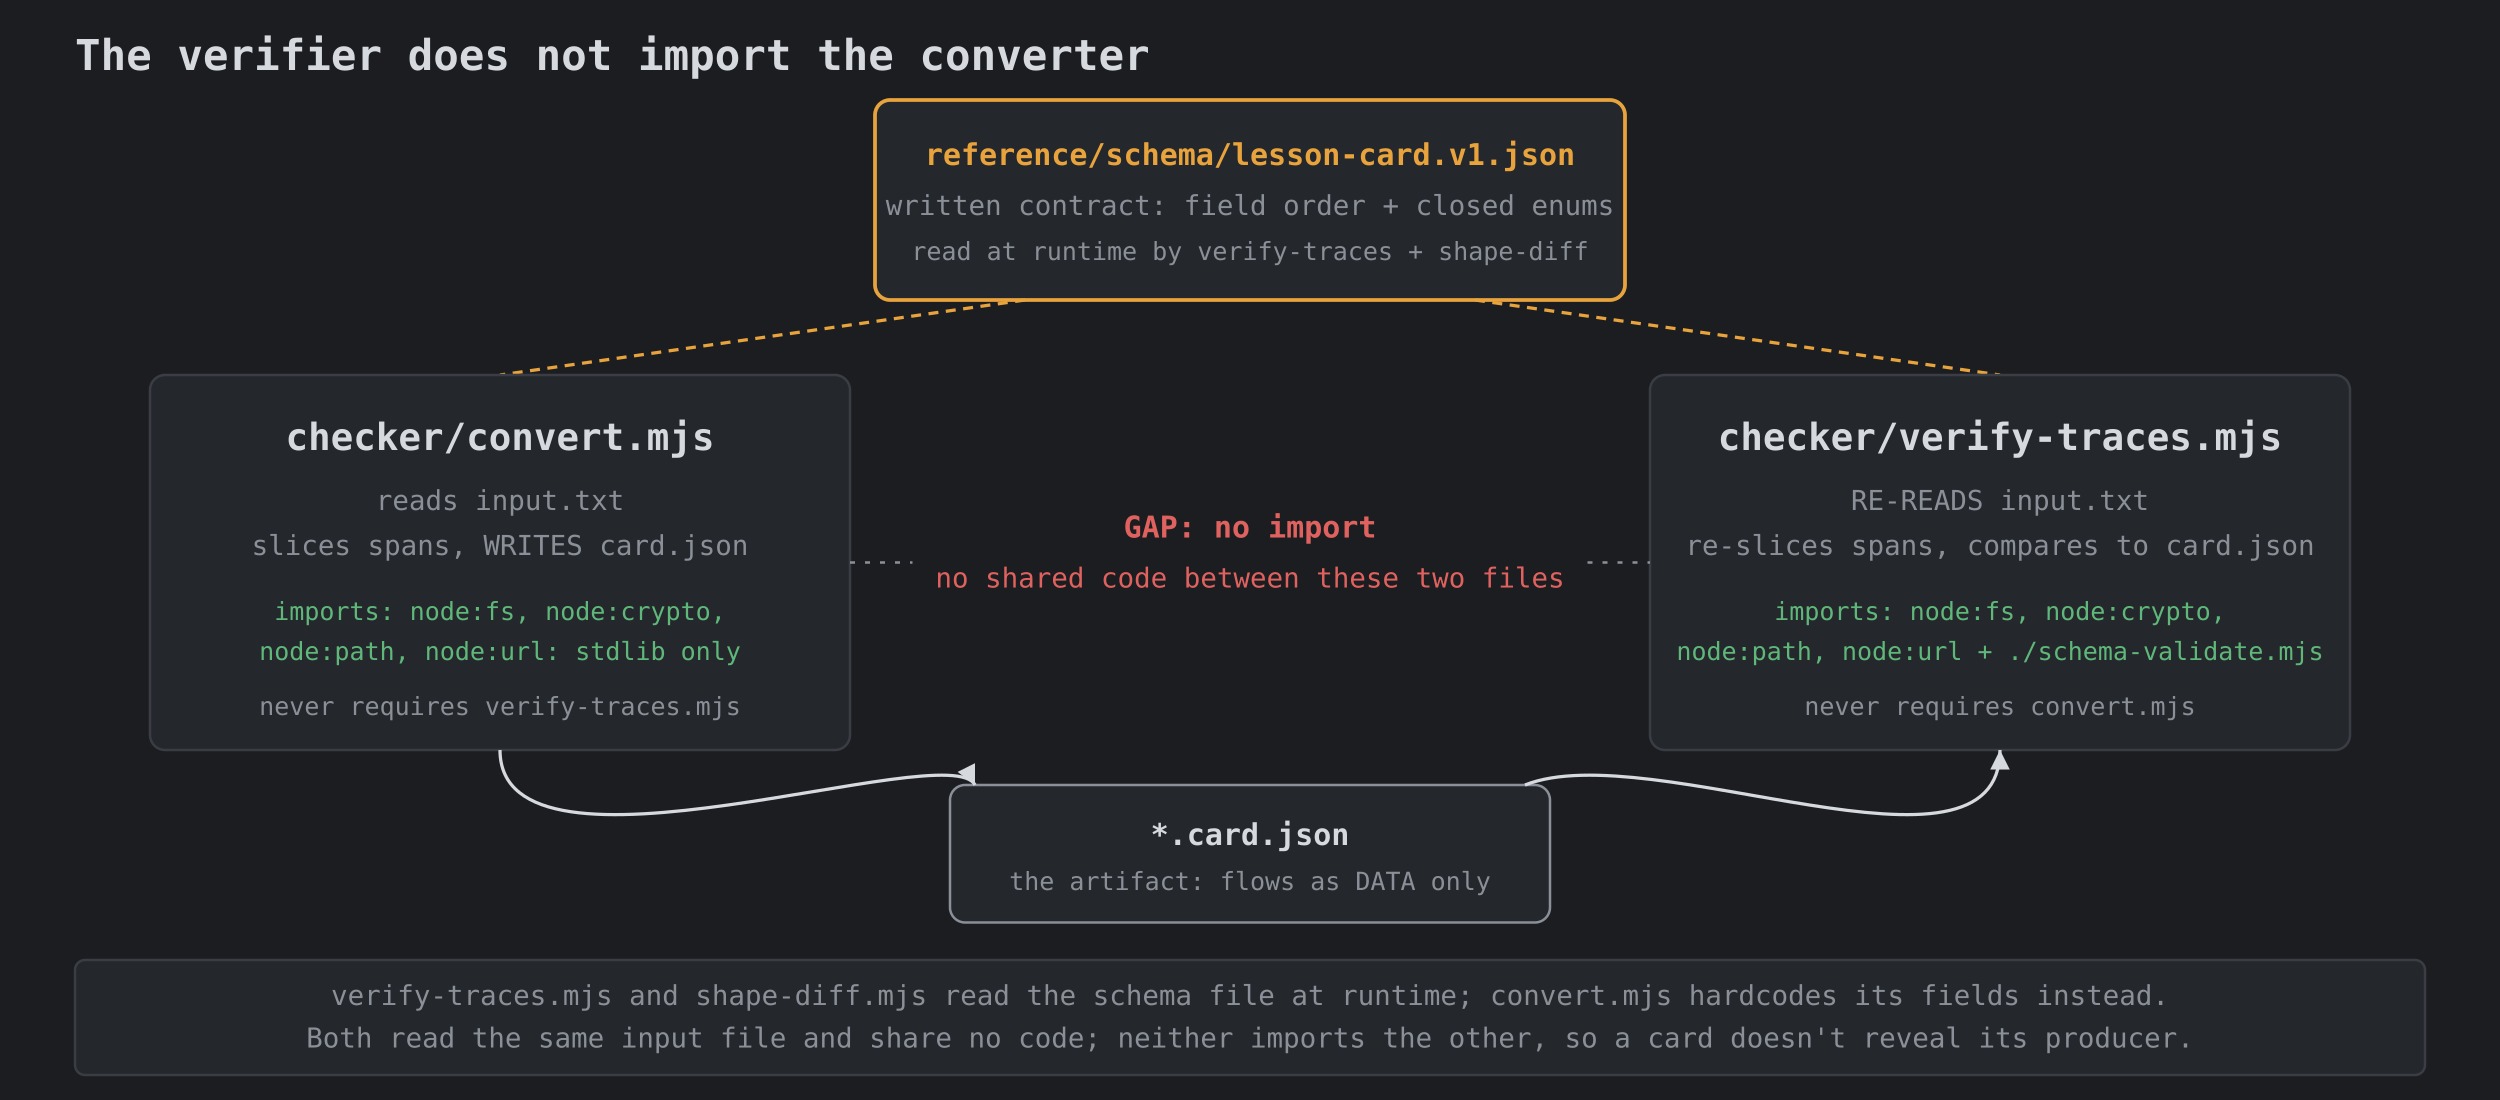
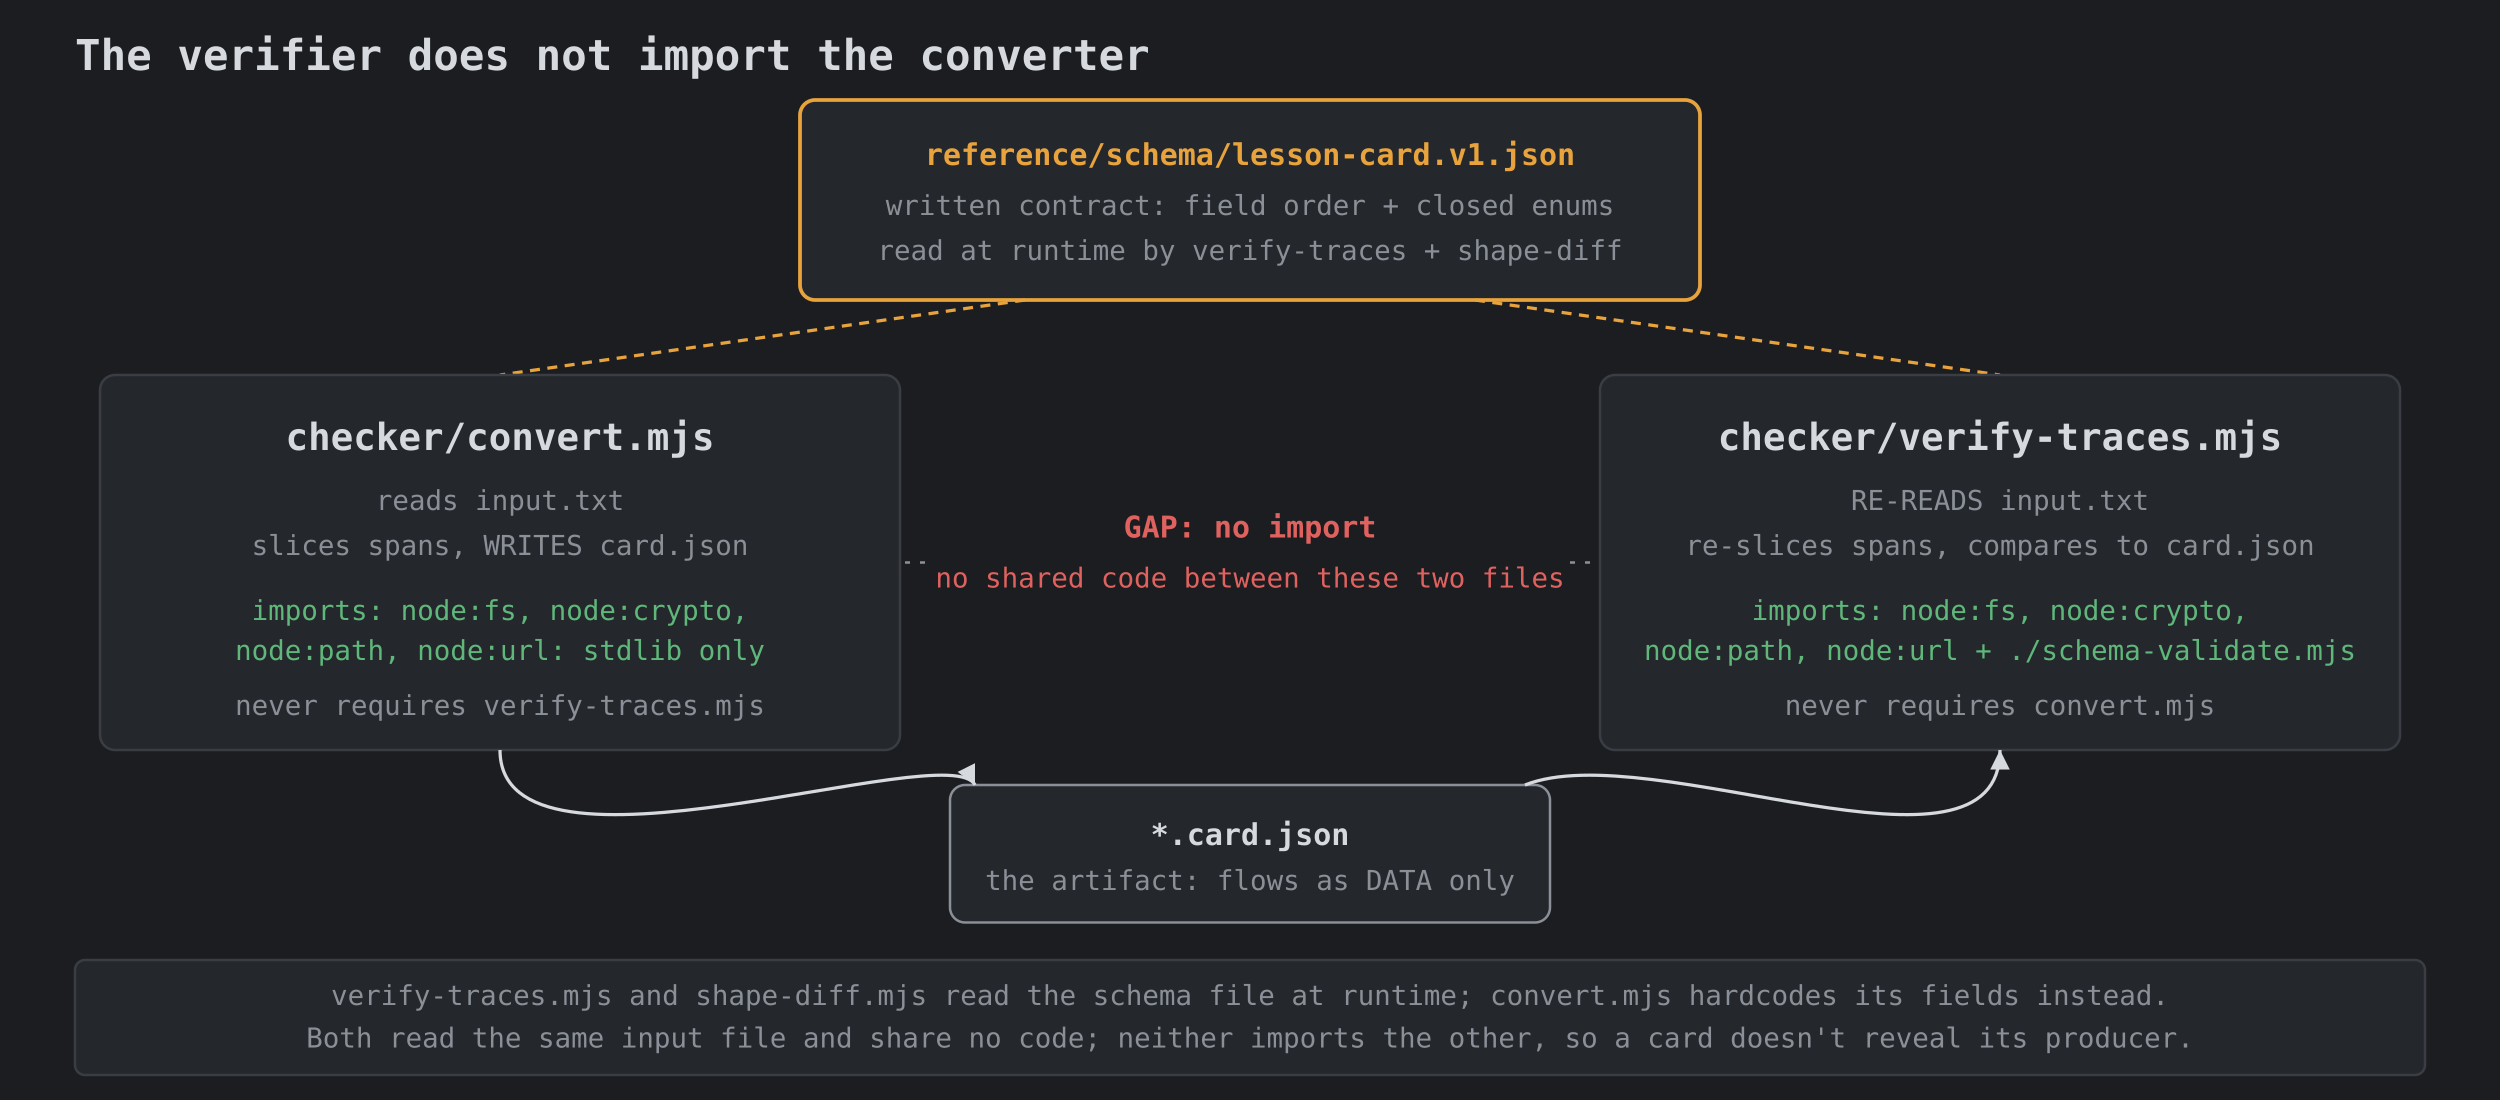
- <svg xmlns="http://www.w3.org/2000/svg" width="1000" height="440" viewBox="0 0 1000 440">
+ <svg xmlns="http://www.w3.org/2000/svg" width="1000" height="440" viewBox="0 0 1000 440" role="img" aria-labelledby="t">
  <rect x="0" y="0" width="1000" height="440" fill="#1b1d21" />
  <text x="30" y="28" font-family="ui-monospace, SFMono-Regular, Menlo, Consolas, monospace" font-size="17" fill="#d6d9de" font-weight="bold">The verifier does not import the converter</text>
-   <rect x="350" y="40" width="300" height="80" rx="6" fill="#24272c" stroke="#e8a33d" stroke-width="1.5" />
+   <rect x="320" y="40" width="360" height="80" rx="6" fill="#24272c" stroke="#e8a33d" stroke-width="1.5" />
  <text x="500" y="66" font-family="ui-monospace, SFMono-Regular, Menlo, Consolas, monospace" font-size="12" fill="#e8a33d" text-anchor="middle" font-weight="bold">reference/schema/lesson-card.v1.json</text>
  <text x="500" y="86" font-family="ui-monospace, SFMono-Regular, Menlo, Consolas, monospace" font-size="11" fill="#8b9098" text-anchor="middle">written contract: field order + closed enums</text>
-   <text x="500" y="104" font-family="ui-monospace, SFMono-Regular, Menlo, Consolas, monospace" font-size="10" fill="#8b9098" text-anchor="middle">read at runtime by verify-traces + shape-diff</text>
+   <text x="500" y="104" font-family="ui-monospace, SFMono-Regular, Menlo, Consolas, monospace" font-size="11" fill="#8b9098" text-anchor="middle">read at runtime by verify-traces + shape-diff</text>
  <line x1="410" y1="120" x2="200" y2="150" stroke="#e8a33d" stroke-width="1.3" stroke-dasharray="4,3" />
  <line x1="590" y1="120" x2="800" y2="150" stroke="#e8a33d" stroke-width="1.3" stroke-dasharray="4,3" />
-   <rect x="60" y="150" width="280" height="150" rx="6" fill="#24272c" stroke="#3a3d43" stroke-width="1" />
+   <rect x="40" y="150" width="320" height="150" rx="6" fill="#24272c" stroke="#3a3d43" stroke-width="1" />
  <text x="200" y="180" font-family="ui-monospace, SFMono-Regular, Menlo, Consolas, monospace" font-size="15" fill="#d6d9de" text-anchor="middle" font-weight="bold">checker/convert.mjs</text>
  <text x="200" y="204" font-family="ui-monospace, SFMono-Regular, Menlo, Consolas, monospace" font-size="11" fill="#8b9098" text-anchor="middle">reads input.txt</text>
  <text x="200" y="222" font-family="ui-monospace, SFMono-Regular, Menlo, Consolas, monospace" font-size="11" fill="#8b9098" text-anchor="middle">slices spans, WRITES card.json</text>
-   <text x="200" y="248" font-family="ui-monospace, SFMono-Regular, Menlo, Consolas, monospace" font-size="10" fill="#5fb87a" text-anchor="middle">imports: node:fs, node:crypto,</text>
-   <text x="200" y="264" font-family="ui-monospace, SFMono-Regular, Menlo, Consolas, monospace" font-size="10" fill="#5fb87a" text-anchor="middle">node:path, node:url: stdlib only</text>
-   <text x="200" y="286" font-family="ui-monospace, SFMono-Regular, Menlo, Consolas, monospace" font-size="10" fill="#8b9098" text-anchor="middle">never requires verify-traces.mjs</text>
-   <rect x="660" y="150" width="280" height="150" rx="6" fill="#24272c" stroke="#3a3d43" stroke-width="1" />
+   <text x="200" y="248" font-family="ui-monospace, SFMono-Regular, Menlo, Consolas, monospace" font-size="11" fill="#5fb87a" text-anchor="middle">imports: node:fs, node:crypto,</text>
+   <text x="200" y="264" font-family="ui-monospace, SFMono-Regular, Menlo, Consolas, monospace" font-size="11" fill="#5fb87a" text-anchor="middle">node:path, node:url: stdlib only</text>
+   <text x="200" y="286" font-family="ui-monospace, SFMono-Regular, Menlo, Consolas, monospace" font-size="11" fill="#8b9098" text-anchor="middle">never requires verify-traces.mjs</text>
+   <rect x="640" y="150" width="320" height="150" rx="6" fill="#24272c" stroke="#3a3d43" stroke-width="1" />
  <text x="800" y="180" font-family="ui-monospace, SFMono-Regular, Menlo, Consolas, monospace" font-size="15" fill="#d6d9de" text-anchor="middle" font-weight="bold">checker/verify-traces.mjs</text>
  <text x="800" y="204" font-family="ui-monospace, SFMono-Regular, Menlo, Consolas, monospace" font-size="11" fill="#8b9098" text-anchor="middle">RE-READS input.txt</text>
  <text x="800" y="222" font-family="ui-monospace, SFMono-Regular, Menlo, Consolas, monospace" font-size="11" fill="#8b9098" text-anchor="middle">re-slices spans, compares to card.json</text>
-   <text x="800" y="248" font-family="ui-monospace, SFMono-Regular, Menlo, Consolas, monospace" font-size="10" fill="#5fb87a" text-anchor="middle">imports: node:fs, node:crypto,</text>
-   <text x="800" y="264" font-family="ui-monospace, SFMono-Regular, Menlo, Consolas, monospace" font-size="10" fill="#5fb87a" text-anchor="middle">node:path, node:url + ./schema-validate.mjs</text>
-   <text x="800" y="286" font-family="ui-monospace, SFMono-Regular, Menlo, Consolas, monospace" font-size="10" fill="#8b9098" text-anchor="middle">never requires convert.mjs</text>
-   <line x1="340" y1="225" x2="365" y2="225" stroke="#8b9098" stroke-width="1" stroke-dasharray="2,4" />
-   <line x1="635" y1="225" x2="660" y2="225" stroke="#8b9098" stroke-width="1" stroke-dasharray="2,4" />
+   <text x="800" y="248" font-family="ui-monospace, SFMono-Regular, Menlo, Consolas, monospace" font-size="11" fill="#5fb87a" text-anchor="middle">imports: node:fs, node:crypto,</text>
+   <text x="800" y="264" font-family="ui-monospace, SFMono-Regular, Menlo, Consolas, monospace" font-size="11" fill="#5fb87a" text-anchor="middle">node:path, node:url + ./schema-validate.mjs</text>
+   <text x="800" y="286" font-family="ui-monospace, SFMono-Regular, Menlo, Consolas, monospace" font-size="11" fill="#8b9098" text-anchor="middle">never requires convert.mjs</text>
+   <line x1="362" y1="225" x2="372" y2="225" stroke="#8b9098" stroke-width="1" stroke-dasharray="2,4" />
+   <line x1="628" y1="225" x2="638" y2="225" stroke="#8b9098" stroke-width="1" stroke-dasharray="2,4" />
  <text x="500" y="215" font-family="ui-monospace, SFMono-Regular, Menlo, Consolas, monospace" font-size="12" fill="#e0625f" text-anchor="middle" font-weight="bold">GAP: no import</text>
  <text x="500" y="235" font-family="ui-monospace, SFMono-Regular, Menlo, Consolas, monospace" font-size="11" fill="#e0625f" text-anchor="middle">no shared code between these two files</text>
  <rect x="380" y="314" width="240" height="55" rx="6" fill="#24272c" stroke="#8b9098" stroke-width="1" />
  <text x="500" y="338" font-family="ui-monospace, SFMono-Regular, Menlo, Consolas, monospace" font-size="12" fill="#d6d9de" text-anchor="middle" font-weight="bold">*.card.json</text>
-   <text x="500" y="356" font-family="ui-monospace, SFMono-Regular, Menlo, Consolas, monospace" font-size="10" fill="#8b9098" text-anchor="middle">the artifact: flows as DATA only</text>
+   <text x="500" y="356" font-family="ui-monospace, SFMono-Regular, Menlo, Consolas, monospace" font-size="11" fill="#8b9098" text-anchor="middle">the artifact: flows as DATA only</text>
  <path d="M 200 300 C 200 360, 380 294, 390 314" fill="none" stroke="#d6d9de" stroke-width="1.3" marker-end="url(#arrow)" />
  <path d="M 610 314 C 660 294, 800 360, 800 300" fill="none" stroke="#d6d9de" stroke-width="1.3" marker-end="url(#arrow)" />
  <defs>
    <marker id="arrow" markerWidth="8" markerHeight="8" refX="6" refY="3" orient="auto">
      <path d="M0,0 L6,3 L0,6 Z" fill="#d6d9de" />
    </marker>
  </defs>
  <rect x="30" y="384" width="940" height="46" rx="4" fill="#24272c" stroke="#3a3d43" stroke-width="1" />
  <text x="500" y="402" font-family="ui-monospace, SFMono-Regular, Menlo, Consolas, monospace" font-size="11" fill="#8b9098" text-anchor="middle">verify-traces.mjs and shape-diff.mjs read the schema file at runtime; convert.mjs hardcodes its fields instead.</text>
  <text x="500" y="419" font-family="ui-monospace, SFMono-Regular, Menlo, Consolas, monospace" font-size="11" fill="#8b9098" text-anchor="middle">Both read the same input file and share no code; neither imports the other, so a card doesn't reveal its producer.</text>
</svg>
